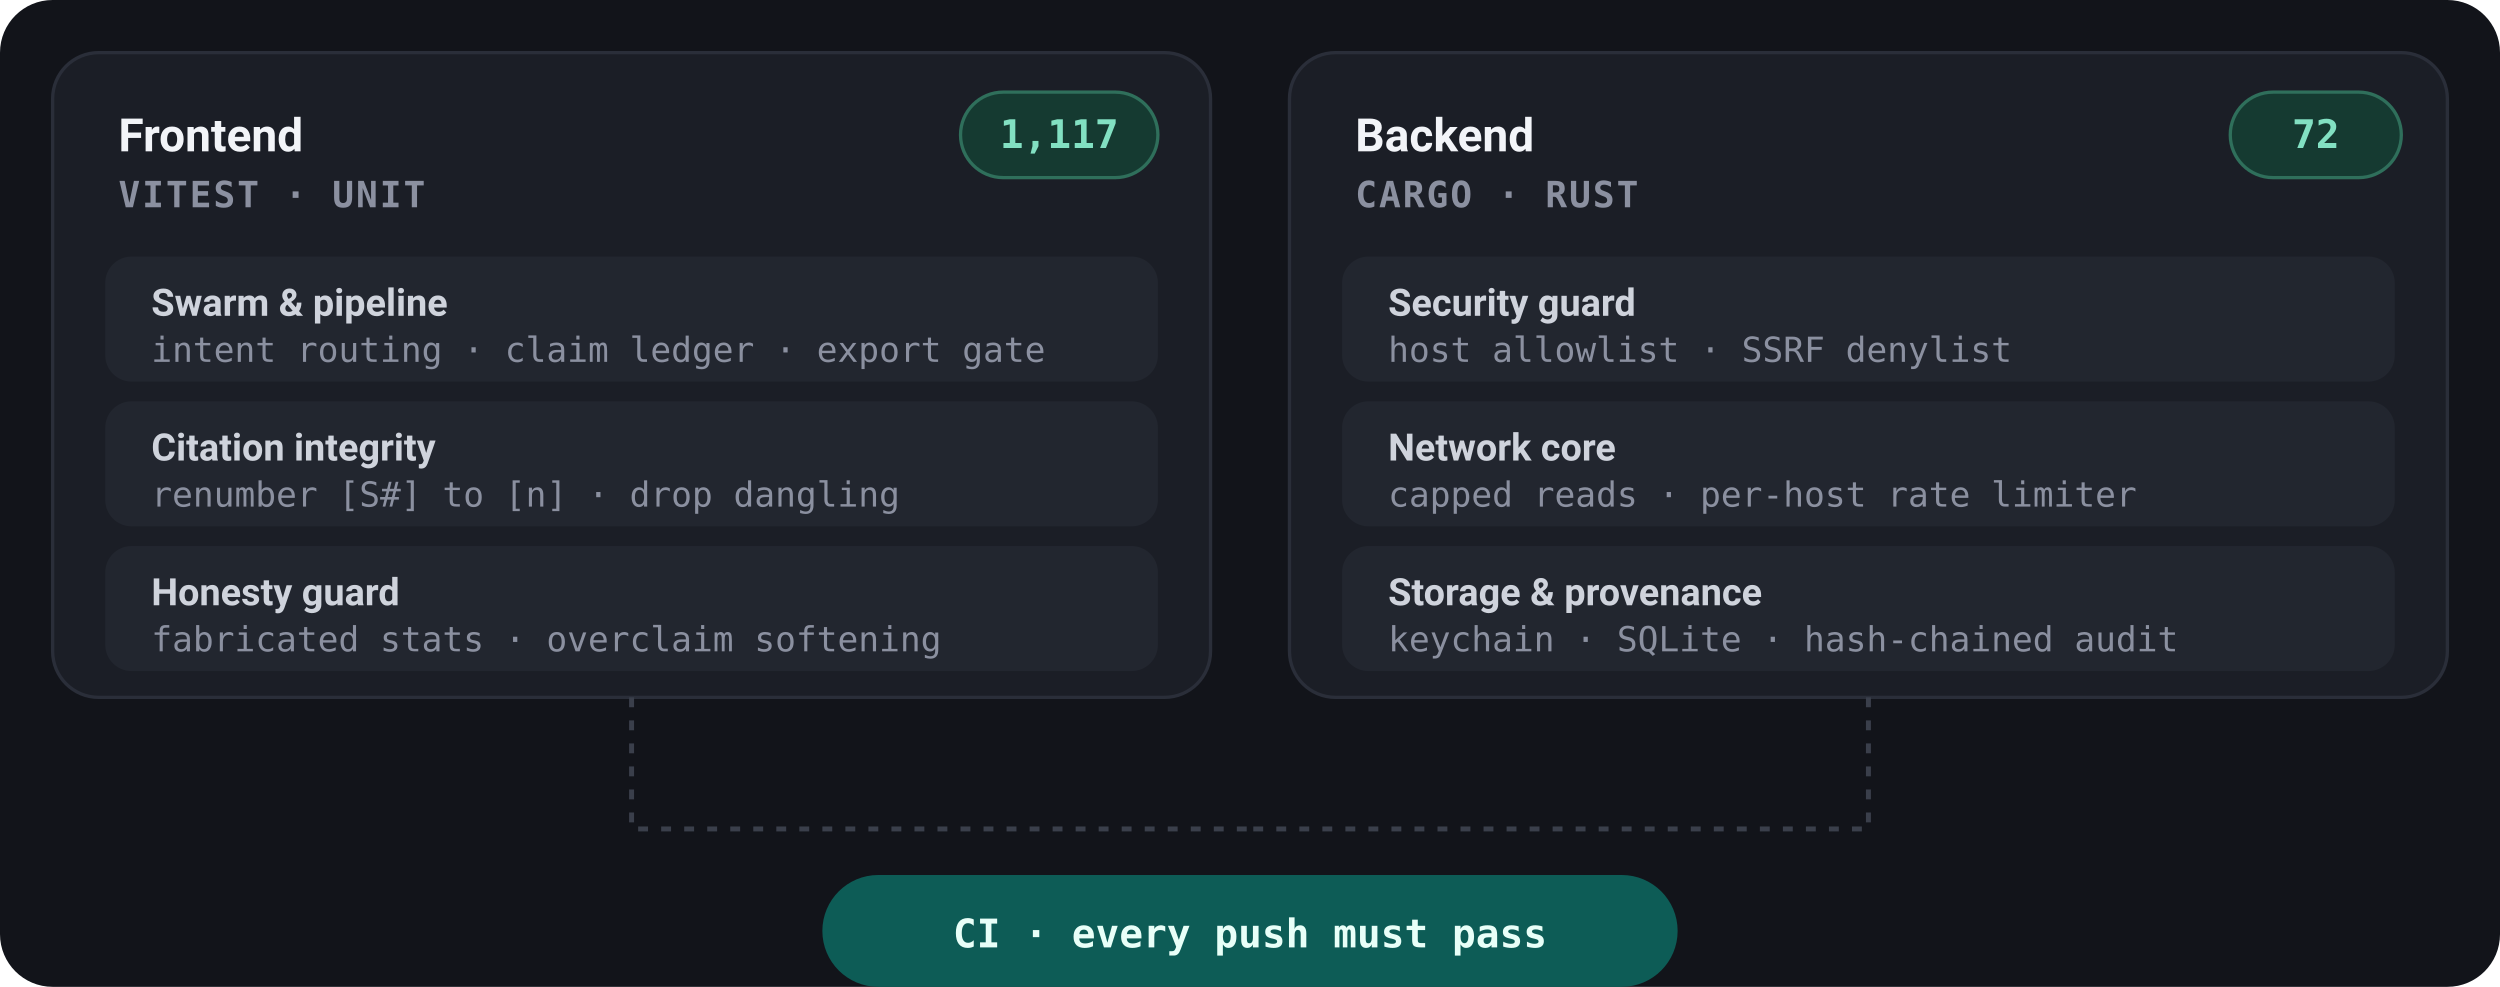
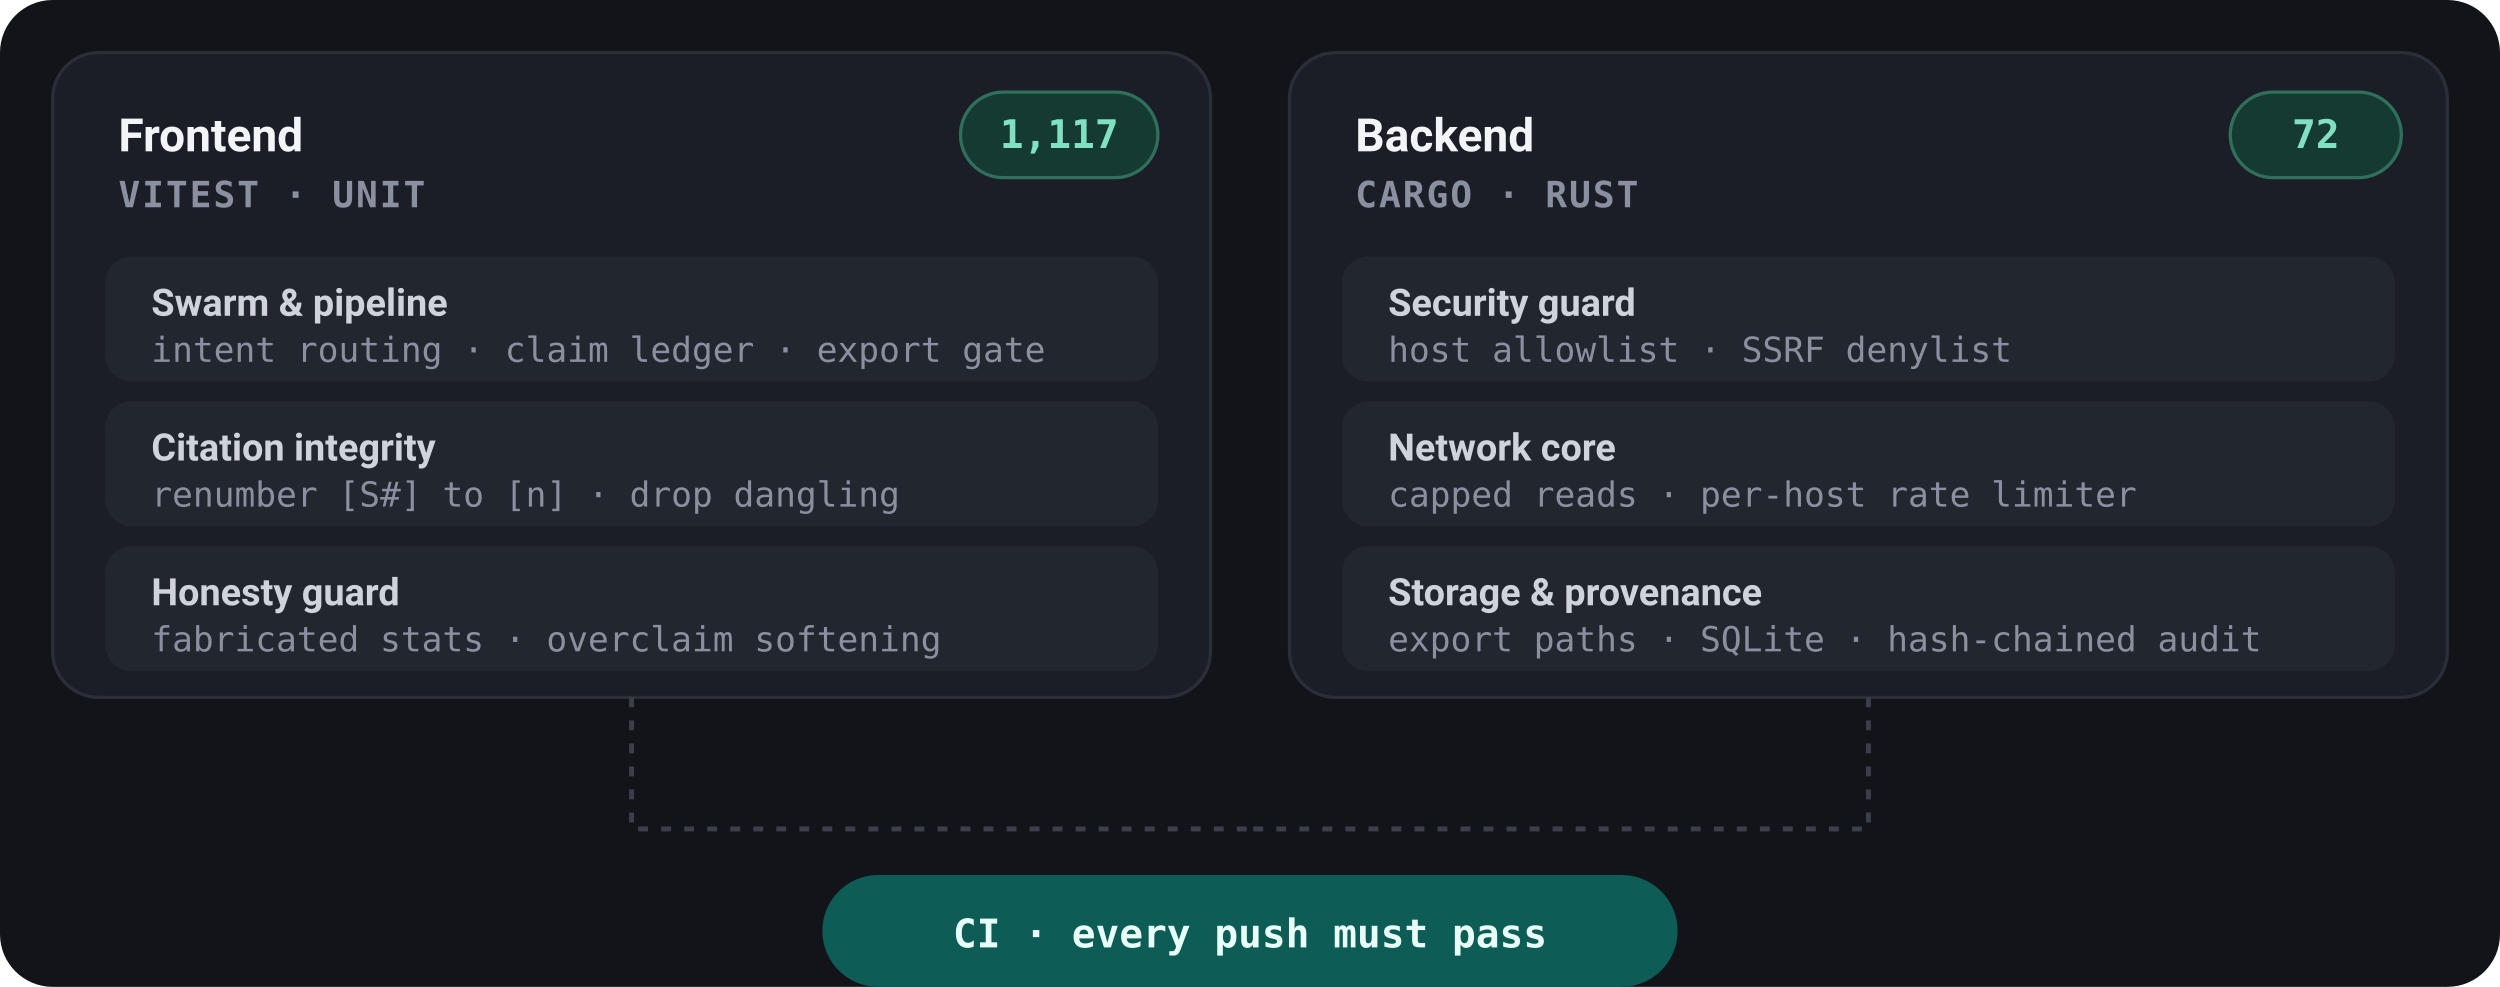
<svg xmlns="http://www.w3.org/2000/svg" viewBox="0 0 760 300" width="760" height="300" role="img" aria-label="Two test surfaces: 1,117 Vitest frontend tests and 78 Rust backend tests, both gating CI on every push" font-family="-apple-system, BlinkMacSystemFont, 'Segoe UI', Roboto, Helvetica, Arial, sans-serif">
  <rect x="0" y="0" width="760" height="300" rx="16" fill="#12141a" />
  <rect x="16" y="16" width="352" height="196" rx="14" fill="#1b1e26" stroke="#2a2e39" />
  <text x="36" y="46" font-weight="700" font-size="14" fill="#f2f4f8">Frontend</text>
  <text x="36" y="63" font-weight="600" font-size="11" letter-spacing="0.6" fill="#8b90a0" font-family="ui-monospace, 'SF Mono', Menlo, monospace">VITEST · UNIT</text>
  <rect x="292" y="28" width="60" height="26" rx="13" fill="#153a31" stroke="#2f6f5b" />
  <text x="322" y="45" text-anchor="middle" font-weight="700" font-size="12" fill="#82e0c2" font-family="ui-monospace, monospace">1,117</text>
  <g>
    <rect x="32" y="78" width="320" height="38" rx="8" fill="#22262f" />
    <text x="46" y="96" font-weight="600" font-size="11.5" fill="#cfd3dc">Swarm &amp; pipeline</text>
    <text x="46" y="110" font-size="10.5" fill="#8b90a0" font-family="ui-monospace, monospace">intent routing · claim ledger · export gate</text>
    <rect x="32" y="122" width="320" height="38" rx="8" fill="#22262f" />
    <text x="46" y="140" font-weight="600" font-size="11.5" fill="#cfd3dc">Citation integrity</text>
    <text x="46" y="154" font-size="10.5" fill="#8b90a0" font-family="ui-monospace, monospace">renumber [S#] to [n] · drop dangling</text>
    <rect x="32" y="166" width="320" height="38" rx="8" fill="#22262f" />
    <text x="46" y="184" font-weight="600" font-size="11.5" fill="#cfd3dc">Honesty guard</text>
    <text x="46" y="198" font-size="10.5" fill="#8b90a0" font-family="ui-monospace, monospace">fabricated stats · overclaim softening</text>
  </g>
  <rect x="392" y="16" width="352" height="196" rx="14" fill="#1b1e26" stroke="#2a2e39" />
  <text x="412" y="46" font-weight="700" font-size="14" fill="#f2f4f8">Backend</text>
  <text x="412" y="63" font-weight="600" font-size="11" letter-spacing="0.6" fill="#8b90a0" font-family="ui-monospace, monospace">CARGO · RUST</text>
  <rect x="678" y="28" width="52" height="26" rx="13" fill="#153a31" stroke="#2f6f5b" />
  <text x="704" y="45" text-anchor="middle" font-weight="700" font-size="12" fill="#82e0c2" font-family="ui-monospace, monospace">72</text>
  <g>
    <rect x="408" y="78" width="320" height="38" rx="8" fill="#22262f" />
    <text x="422" y="96" font-weight="600" font-size="11.5" fill="#cfd3dc">Security guard</text>
    <text x="422" y="110" font-size="10.5" fill="#8b90a0" font-family="ui-monospace, monospace">host allowlist · SSRF denylist</text>
    <rect x="408" y="122" width="320" height="38" rx="8" fill="#22262f" />
    <text x="422" y="140" font-weight="600" font-size="11.5" fill="#cfd3dc">Network core</text>
    <text x="422" y="154" font-size="10.5" fill="#8b90a0" font-family="ui-monospace, monospace">capped reads · per-host rate limiter</text>
    <rect x="408" y="166" width="320" height="38" rx="8" fill="#22262f" />
    <text x="422" y="184" font-weight="600" font-size="11.5" fill="#cfd3dc">Storage &amp; provenance</text>
-     <text x="422" y="198" font-size="10.5" fill="#8b90a0" font-family="ui-monospace, monospace">keychain · SQLite · hash-chained audit</text>
+     <text x="422" y="198" font-size="10.5" fill="#8b90a0" font-family="ui-monospace, monospace">export paths · SQLite · hash-chained audit</text>
  </g>
  <path d="M192 212 L192 252 L380 252" fill="none" stroke="#3a3f4b" stroke-width="1.5" stroke-dasharray="3 4" />
  <path d="M568 212 L568 252 L380 252" fill="none" stroke="#3a3f4b" stroke-width="1.5" stroke-dasharray="3 4" />
  <rect x="250" y="266" width="260" height="34" rx="17" fill="#0d5c56" />
  <text x="380" y="288" text-anchor="middle" font-weight="700" font-size="12" fill="#e8fff8" font-family="ui-monospace, monospace">CI · every push must pass</text>
</svg>
